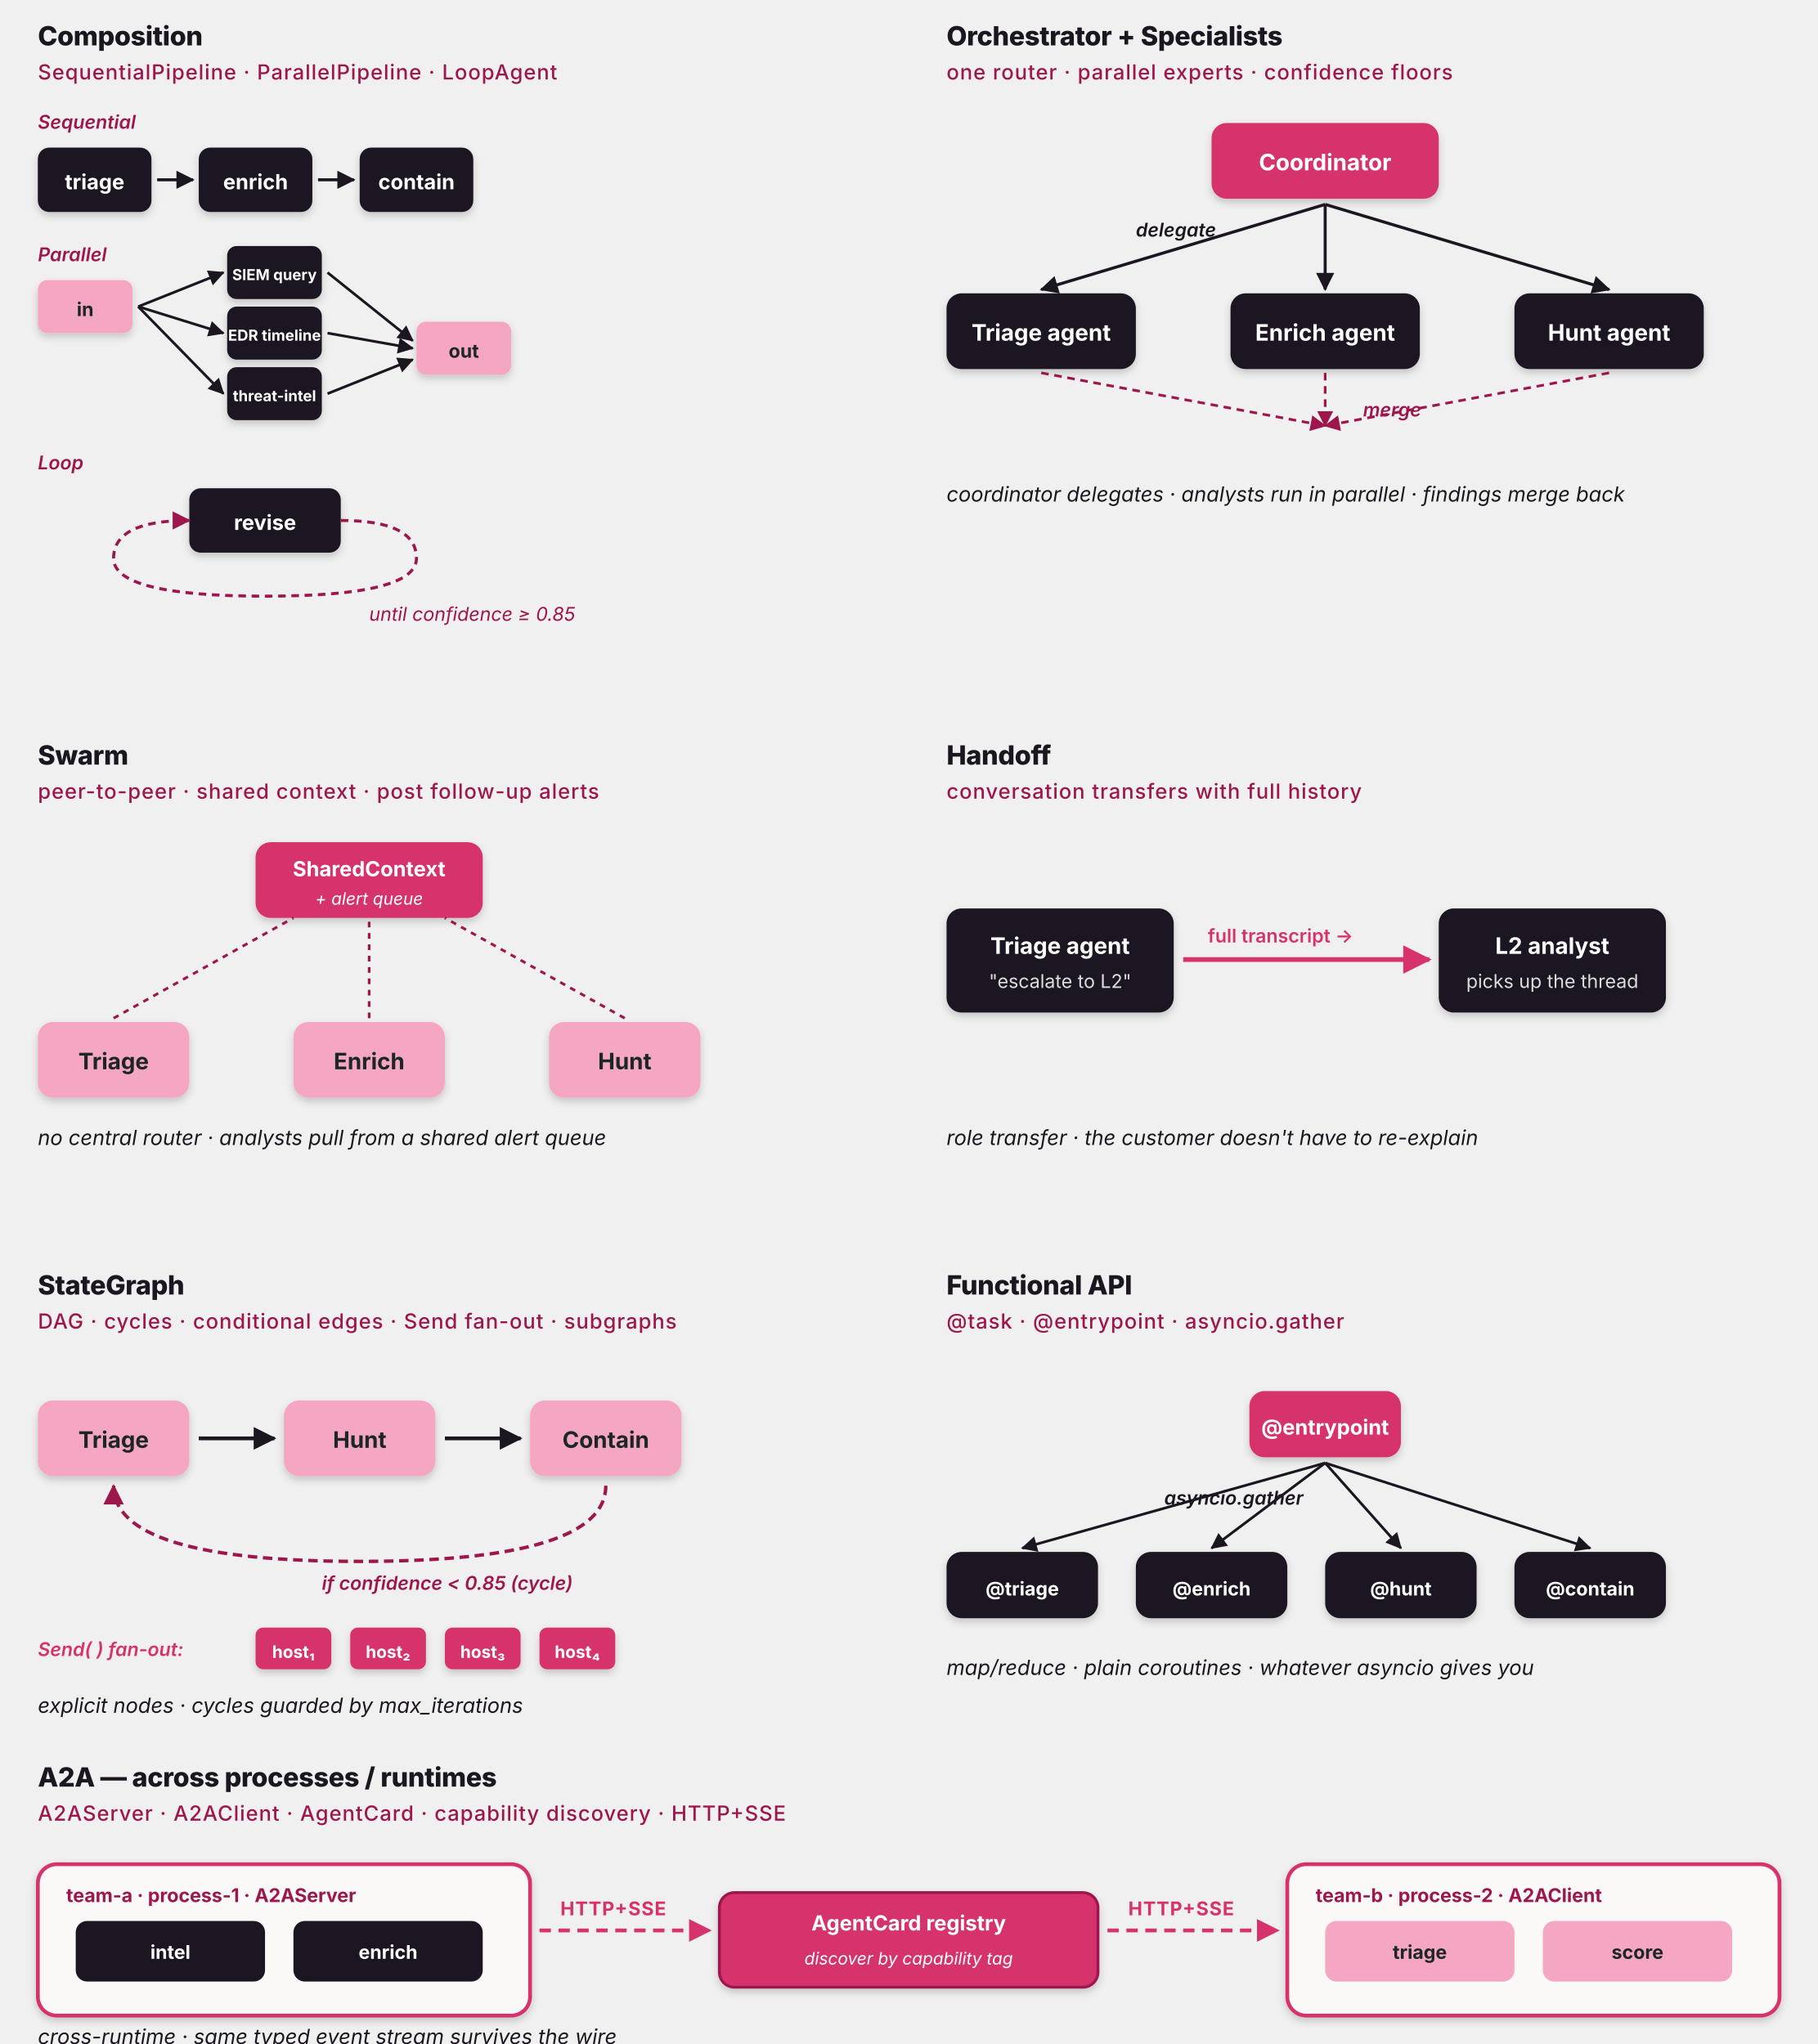
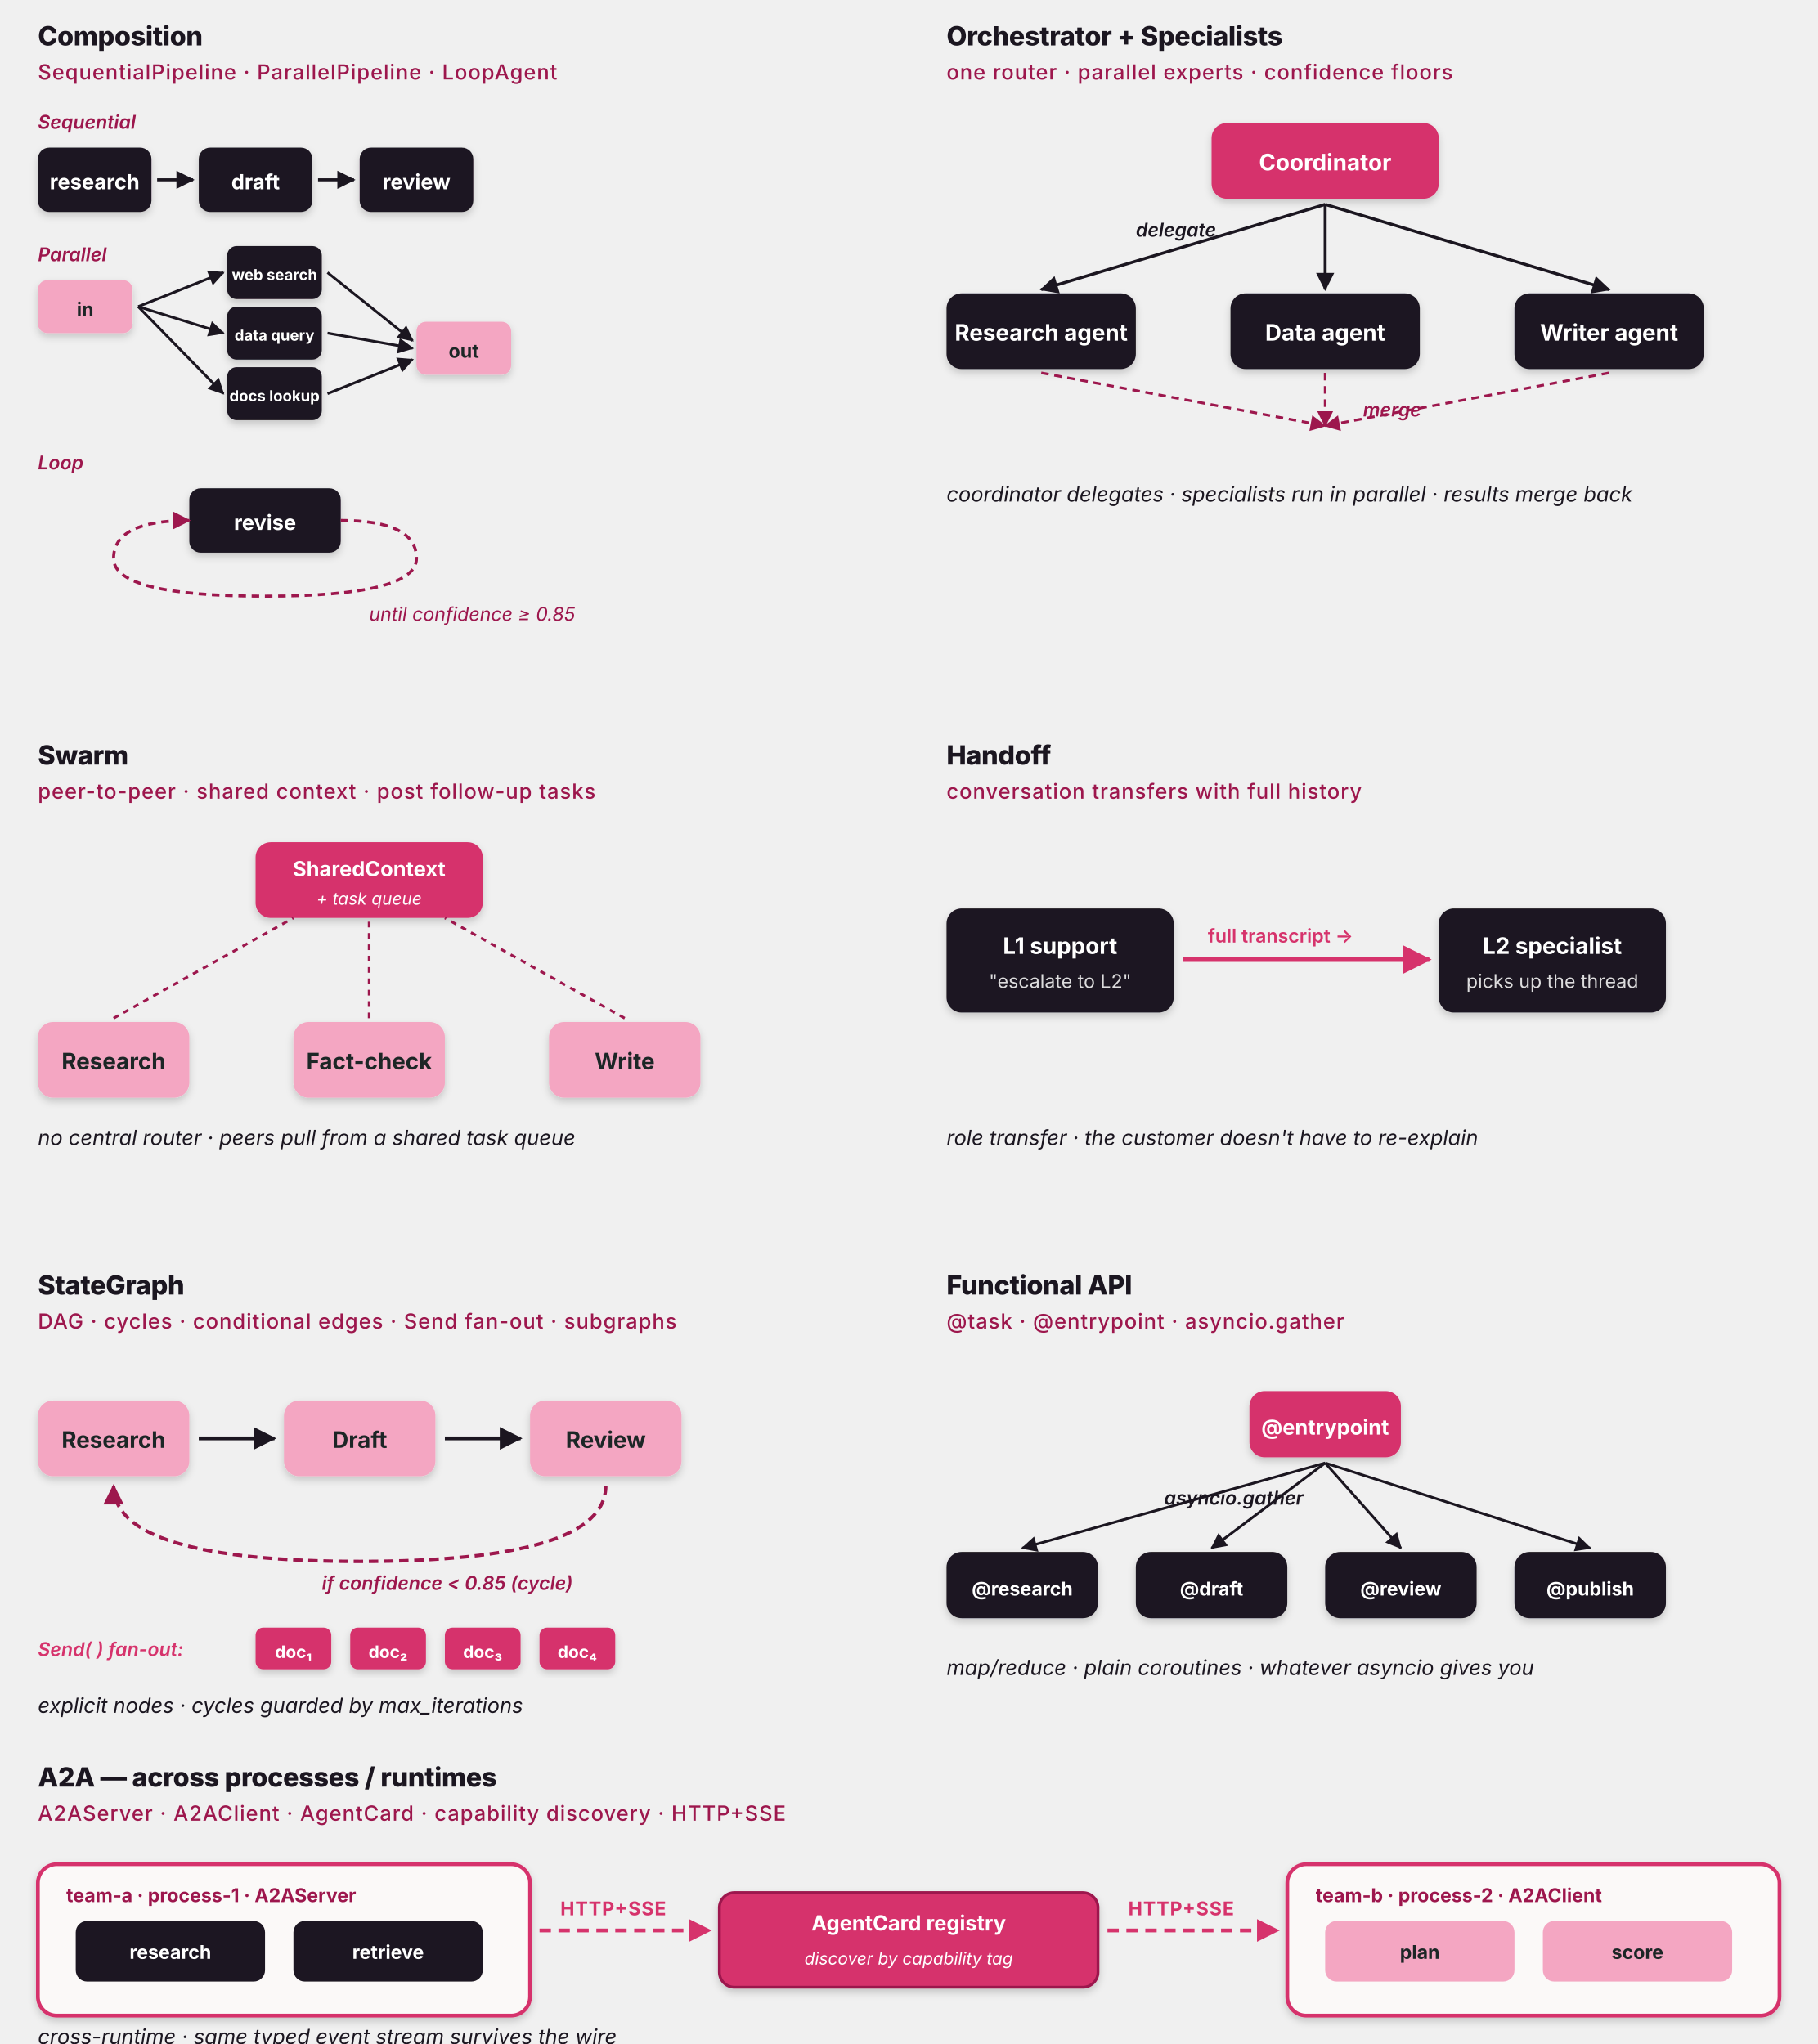
<svg xmlns="http://www.w3.org/2000/svg" viewBox="0 0 960 1080" font-family="-apple-system, BlinkMacSystemFont, 'Inter', sans-serif" shape-rendering="geometricPrecision">
  <defs>
    <filter id="shadow" x="-20%" y="-20%" width="140%" height="140%">
      <feGaussianBlur in="SourceAlpha" stdDeviation="2" />
      <feOffset dx="0" dy="2" result="off" />
      <feComponentTransfer>
        <feFuncA type="linear" slope="0.18" />
      </feComponentTransfer>
      <feMerge>
        <feMergeNode />
        <feMergeNode in="SourceGraphic" />
      </feMerge>
    </filter>
    <marker id="arr" viewBox="0 0 12 12" refX="11" refY="6" markerWidth="6" markerHeight="6" orient="auto-start-reverse">
      <path d="M 0,0 L 12,6 L 0,12 z" fill="#1B1620" />
    </marker>
    <marker id="arr-mauve" viewBox="0 0 12 12" refX="11" refY="6" markerWidth="6" markerHeight="6" orient="auto-start-reverse">
      <path d="M 0,0 L 12,6 L 0,12 z" fill="#9D174D" />
    </marker>
    <marker id="arr-red" viewBox="0 0 12 12" refX="11" refY="6" markerWidth="6" markerHeight="6" orient="auto-start-reverse">
      <path d="M 0,0 L 12,6 L 0,12 z" fill="#D6336C" />
    </marker>
  </defs>
  <g transform="translate(0, 0)">
    <text x="20" y="24" font-size="14" font-weight="800" fill="#1B1620" letter-spacing="-0.01em">Composition</text>
    <text x="20" y="42" font-size="11" font-weight="500" fill="#9D174D" letter-spacing="0.04em">SequentialPipeline · ParallelPipeline · LoopAgent</text>
    <text x="20" y="68" font-size="10" font-weight="600" fill="#9D174D" font-style="italic">Sequential</text>
    <g filter="url(#shadow)">
      <rect x="20" y="78" width="60" height="34" rx="6" fill="#1B1620" />
-       <text x="50" y="100" text-anchor="middle" font-size="11" font-weight="700" fill="#FFFFFF">triage</text>
+       <text x="50" y="100" text-anchor="middle" font-size="11" font-weight="700" fill="#FFFFFF">research</text>
      <rect x="105" y="78" width="60" height="34" rx="6" fill="#1B1620" />
-       <text x="135" y="100" text-anchor="middle" font-size="11" font-weight="700" fill="#FFFFFF">enrich</text>
+       <text x="135" y="100" text-anchor="middle" font-size="11" font-weight="700" fill="#FFFFFF">draft</text>
      <rect x="190" y="78" width="60" height="34" rx="6" fill="#1B1620" />
-       <text x="220" y="100" text-anchor="middle" font-size="11" font-weight="700" fill="#FFFFFF">contain</text>
+       <text x="220" y="100" text-anchor="middle" font-size="11" font-weight="700" fill="#FFFFFF">review</text>
    </g>
    <line x1="83" y1="95" x2="102" y2="95" stroke="#1B1620" stroke-width="1.6" marker-end="url(#arr)" />
    <line x1="168" y1="95" x2="187" y2="95" stroke="#1B1620" stroke-width="1.6" marker-end="url(#arr)" />
    <text x="20" y="138" font-size="10" font-weight="600" fill="#9D174D" font-style="italic">Parallel</text>
    <g filter="url(#shadow)">
      <rect x="20" y="148" width="50" height="28" rx="5" fill="#F4A6C2" />
      <text x="45" y="167" text-anchor="middle" font-size="10" font-weight="700" fill="#1F2828">in</text>
      <rect x="120" y="130" width="50" height="28" rx="5" fill="#1B1620" />
-       <text x="145" y="148" text-anchor="middle" font-size="8" font-weight="700" fill="#FFFFFF">SIEM query</text>
+       <text x="145" y="148" text-anchor="middle" font-size="8" font-weight="700" fill="#FFFFFF">web search</text>
      <rect x="120" y="162" width="50" height="28" rx="5" fill="#1B1620" />
-       <text x="145" y="180" text-anchor="middle" font-size="8" font-weight="700" fill="#FFFFFF">EDR timeline</text>
+       <text x="145" y="180" text-anchor="middle" font-size="8" font-weight="700" fill="#FFFFFF">data query</text>
      <rect x="120" y="194" width="50" height="28" rx="5" fill="#1B1620" />
-       <text x="145" y="212" text-anchor="middle" font-size="8" font-weight="700" fill="#FFFFFF">threat-intel</text>
+       <text x="145" y="212" text-anchor="middle" font-size="8" font-weight="700" fill="#FFFFFF">docs lookup</text>
      <rect x="220" y="170" width="50" height="28" rx="5" fill="#F4A6C2" />
      <text x="245" y="189" text-anchor="middle" font-size="10" font-weight="700" fill="#1F2828">out</text>
    </g>
    <line x1="73" y1="162" x2="118" y2="144" stroke="#1B1620" stroke-width="1.4" marker-end="url(#arr)" />
    <line x1="73" y1="162" x2="118" y2="176" stroke="#1B1620" stroke-width="1.4" marker-end="url(#arr)" />
    <line x1="73" y1="162" x2="118" y2="208" stroke="#1B1620" stroke-width="1.4" marker-end="url(#arr)" />
    <line x1="173" y1="144" x2="218" y2="180" stroke="#1B1620" stroke-width="1.4" marker-end="url(#arr)" />
    <line x1="173" y1="176" x2="218" y2="184" stroke="#1B1620" stroke-width="1.4" marker-end="url(#arr)" />
    <line x1="173" y1="208" x2="218" y2="190" stroke="#1B1620" stroke-width="1.4" marker-end="url(#arr)" />
    <text x="20" y="248" font-size="10" font-weight="600" fill="#9D174D" font-style="italic">Loop</text>
    <g filter="url(#shadow)">
      <rect x="100" y="258" width="80" height="34" rx="6" fill="#1B1620" />
      <text x="140" y="280" text-anchor="middle" font-size="11" font-weight="700" fill="#FFFFFF">revise</text>
    </g>
    <path d="M 180 275 Q 220 275, 220 295 Q 220 315, 140 315 Q 60 315, 60 295 Q 60 275, 100 275" stroke="#9D174D" stroke-width="1.6" fill="none" stroke-dasharray="4,3" marker-end="url(#arr-mauve)" />
    <text x="195" y="328" font-size="10" font-style="italic" fill="#9D174D">until confidence ≥ 0.85</text>
  </g>
  <g transform="translate(480, 0)">
    <text x="20" y="24" font-size="14" font-weight="800" fill="#1B1620" letter-spacing="-0.01em">Orchestrator + Specialists</text>
    <text x="20" y="42" font-size="11" font-weight="500" fill="#9D174D" letter-spacing="0.04em">one router · parallel experts · confidence floors</text>
    <g filter="url(#shadow)">
      <rect x="160" y="65" width="120" height="40" rx="8" fill="#D6336C" />
      <text x="220" y="90" text-anchor="middle" font-size="12" font-weight="700" fill="#FFFFFF">Coordinator</text>
      <rect x="20" y="155" width="100" height="40" rx="8" fill="#1B1620" />
-       <text x="70" y="180" text-anchor="middle" font-size="12" font-weight="700" fill="#FFFFFF">Triage agent</text>
+       <text x="70" y="180" text-anchor="middle" font-size="12" font-weight="700" fill="#FFFFFF">Research agent</text>
      <rect x="170" y="155" width="100" height="40" rx="8" fill="#1B1620" />
-       <text x="220" y="180" text-anchor="middle" font-size="12" font-weight="700" fill="#FFFFFF">Enrich agent</text>
+       <text x="220" y="180" text-anchor="middle" font-size="12" font-weight="700" fill="#FFFFFF">Data agent</text>
      <rect x="320" y="155" width="100" height="40" rx="8" fill="#1B1620" />
-       <text x="370" y="180" text-anchor="middle" font-size="12" font-weight="700" fill="#FFFFFF">Hunt agent</text>
+       <text x="370" y="180" text-anchor="middle" font-size="12" font-weight="700" fill="#FFFFFF">Writer agent</text>
    </g>
    <line x1="220" y1="108" x2="70" y2="153" stroke="#1B1620" stroke-width="1.6" marker-end="url(#arr)" />
    <line x1="220" y1="108" x2="220" y2="153" stroke="#1B1620" stroke-width="1.6" marker-end="url(#arr)" />
    <line x1="220" y1="108" x2="370" y2="153" stroke="#1B1620" stroke-width="1.6" marker-end="url(#arr)" />
    <line x1="70" y1="197" x2="220" y2="225" stroke="#9D174D" stroke-width="1.4" stroke-dasharray="4,3" marker-end="url(#arr-mauve)" />
    <line x1="220" y1="197" x2="220" y2="225" stroke="#9D174D" stroke-width="1.4" stroke-dasharray="4,3" marker-end="url(#arr-mauve)" />
    <line x1="370" y1="197" x2="220" y2="225" stroke="#9D174D" stroke-width="1.4" stroke-dasharray="4,3" marker-end="url(#arr-mauve)" />
    <text x="120" y="125" font-size="10" font-weight="600" fill="#1B1620" font-style="italic">delegate</text>
    <text x="240" y="220" font-size="10" font-weight="600" fill="#9D174D" font-style="italic">merge</text>
-     <text x="20" y="265" font-size="11" fill="#1B1620" font-style="italic">coordinator delegates · analysts run in parallel · findings merge back</text>
+     <text x="20" y="265" font-size="11" fill="#1B1620" font-style="italic">coordinator delegates · specialists run in parallel · results merge back</text>
  </g>
  <g transform="translate(0, 380)">
    <text x="20" y="24" font-size="14" font-weight="800" fill="#1B1620" letter-spacing="-0.01em">Swarm</text>
-     <text x="20" y="42" font-size="11" font-weight="500" fill="#9D174D" letter-spacing="0.04em">peer-to-peer · shared context · post follow-up alerts</text>
+     <text x="20" y="42" font-size="11" font-weight="500" fill="#9D174D" letter-spacing="0.04em">peer-to-peer · shared context · post follow-up tasks</text>
    <g filter="url(#shadow)">
      <rect x="135" y="65" width="120" height="40" rx="8" fill="#D6336C" />
      <text x="195" y="83" text-anchor="middle" font-size="11" font-weight="700" fill="#FFFFFF">SharedContext</text>
-       <text x="195" y="98" text-anchor="middle" font-size="9" font-style="italic" fill="#FFFFFF">+ alert queue</text>
+       <text x="195" y="98" text-anchor="middle" font-size="9" font-style="italic" fill="#FFFFFF">+ task queue</text>
      <rect x="20" y="160" width="80" height="40" rx="8" fill="#F4A6C2" />
-       <text x="60" y="185" text-anchor="middle" font-size="12" font-weight="700" fill="#1F2828">Triage</text>
+       <text x="60" y="185" text-anchor="middle" font-size="12" font-weight="700" fill="#1F2828">Research</text>
      <rect x="155" y="160" width="80" height="40" rx="8" fill="#F4A6C2" />
-       <text x="195" y="185" text-anchor="middle" font-size="12" font-weight="700" fill="#1F2828">Enrich</text>
+       <text x="195" y="185" text-anchor="middle" font-size="12" font-weight="700" fill="#1F2828">Fact-check</text>
      <rect x="290" y="160" width="80" height="40" rx="8" fill="#F4A6C2" />
-       <text x="330" y="185" text-anchor="middle" font-size="12" font-weight="700" fill="#1F2828">Hunt</text>
+       <text x="330" y="185" text-anchor="middle" font-size="12" font-weight="700" fill="#1F2828">Write</text>
    </g>
    <line x1="60" y1="158" x2="155" y2="105" stroke="#9D174D" stroke-width="1.4" stroke-dasharray="3,3" />
    <line x1="195" y1="158" x2="195" y2="105" stroke="#9D174D" stroke-width="1.4" stroke-dasharray="3,3" />
    <line x1="330" y1="158" x2="235" y2="105" stroke="#9D174D" stroke-width="1.4" stroke-dasharray="3,3" />
-     <text x="20" y="225" font-size="11" fill="#1B1620" font-style="italic">no central router · analysts pull from a shared alert queue</text>
+     <text x="20" y="225" font-size="11" fill="#1B1620" font-style="italic">no central router · peers pull from a shared task queue</text>
  </g>
  <g transform="translate(480, 380)">
    <text x="20" y="24" font-size="14" font-weight="800" fill="#1B1620" letter-spacing="-0.01em">Handoff</text>
    <text x="20" y="42" font-size="11" font-weight="500" fill="#9D174D" letter-spacing="0.04em">conversation transfers with full history</text>
    <g filter="url(#shadow)">
      <rect x="20" y="100" width="120" height="55" rx="8" fill="#1B1620" />
-       <text x="80" y="124" text-anchor="middle" font-size="12" font-weight="700" fill="#FFFFFF">Triage agent</text>
+       <text x="80" y="124" text-anchor="middle" font-size="12" font-weight="700" fill="#FFFFFF">L1 support</text>
      <text x="80" y="142" text-anchor="middle" font-size="10" fill="#FFFFFF" opacity="0.85">"escalate to L2"</text>
      <rect x="280" y="100" width="120" height="55" rx="8" fill="#1B1620" />
-       <text x="340" y="124" text-anchor="middle" font-size="12" font-weight="700" fill="#FFFFFF">L2 analyst</text>
+       <text x="340" y="124" text-anchor="middle" font-size="12" font-weight="700" fill="#FFFFFF">L2 specialist</text>
      <text x="340" y="142" text-anchor="middle" font-size="10" fill="#FFFFFF" opacity="0.85">picks up the thread</text>
    </g>
    <path d="M 145 127 L 275 127" stroke="#D6336C" stroke-width="2.5" marker-end="url(#arr-red)" />
    <text x="158" y="118" font-size="10" font-weight="600" fill="#D6336C">full transcript →</text>
    <text x="20" y="225" font-size="11" fill="#1B1620" font-style="italic">role transfer · the customer doesn't have to re-explain</text>
  </g>
  <g transform="translate(0, 660)">
    <text x="20" y="24" font-size="14" font-weight="800" fill="#1B1620" letter-spacing="-0.01em">StateGraph</text>
    <text x="20" y="42" font-size="11" font-weight="500" fill="#9D174D" letter-spacing="0.04em">DAG · cycles · conditional edges · Send fan-out · subgraphs</text>
    <g filter="url(#shadow)">
      <rect x="20" y="80" width="80" height="40" rx="8" fill="#F4A6C2" />
-       <text x="60" y="105" text-anchor="middle" font-size="12" font-weight="700" fill="#1F2828">Triage</text>
+       <text x="60" y="105" text-anchor="middle" font-size="12" font-weight="700" fill="#1F2828">Research</text>
      <rect x="150" y="80" width="80" height="40" rx="8" fill="#F4A6C2" />
-       <text x="190" y="105" text-anchor="middle" font-size="12" font-weight="700" fill="#1F2828">Hunt</text>
+       <text x="190" y="105" text-anchor="middle" font-size="12" font-weight="700" fill="#1F2828">Draft</text>
      <rect x="280" y="80" width="80" height="40" rx="8" fill="#F4A6C2" />
-       <text x="320" y="105" text-anchor="middle" font-size="12" font-weight="700" fill="#1F2828">Contain</text>
+       <text x="320" y="105" text-anchor="middle" font-size="12" font-weight="700" fill="#1F2828">Review</text>
    </g>
    <line x1="105" y1="100" x2="145" y2="100" stroke="#1B1620" stroke-width="2" marker-end="url(#arr)" />
    <line x1="235" y1="100" x2="275" y2="100" stroke="#1B1620" stroke-width="2" marker-end="url(#arr)" />
    <path d="M 320 125 Q 320 165, 190 165 Q 60 165, 60 125" stroke="#9D174D" stroke-width="1.8" fill="none" stroke-dasharray="5,3" marker-end="url(#arr-mauve)" />
    <text x="170" y="180" font-size="10" font-weight="600" fill="#9D174D" font-style="italic">if confidence &lt; 0.85 (cycle)</text>
    <text x="20" y="215" font-size="10" font-weight="600" fill="#D6336C" font-style="italic">Send( ) fan-out:</text>
    <g filter="url(#shadow)">
      <rect x="135" y="200" width="40" height="22" rx="4" fill="#D6336C" />
-       <text x="155" y="216" text-anchor="middle" font-size="9" font-weight="700" fill="#FFFFFF">host₁</text>
+       <text x="155" y="216" text-anchor="middle" font-size="9" font-weight="700" fill="#FFFFFF">doc₁</text>
      <rect x="185" y="200" width="40" height="22" rx="4" fill="#D6336C" />
-       <text x="205" y="216" text-anchor="middle" font-size="9" font-weight="700" fill="#FFFFFF">host₂</text>
+       <text x="205" y="216" text-anchor="middle" font-size="9" font-weight="700" fill="#FFFFFF">doc₂</text>
      <rect x="235" y="200" width="40" height="22" rx="4" fill="#D6336C" />
-       <text x="255" y="216" text-anchor="middle" font-size="9" font-weight="700" fill="#FFFFFF">host₃</text>
+       <text x="255" y="216" text-anchor="middle" font-size="9" font-weight="700" fill="#FFFFFF">doc₃</text>
      <rect x="285" y="200" width="40" height="22" rx="4" fill="#D6336C" />
-       <text x="305" y="216" text-anchor="middle" font-size="9" font-weight="700" fill="#FFFFFF">host₄</text>
+       <text x="305" y="216" text-anchor="middle" font-size="9" font-weight="700" fill="#FFFFFF">doc₄</text>
    </g>
    <text x="20" y="245" font-size="11" fill="#1B1620" font-style="italic">explicit nodes · cycles guarded by max_iterations</text>
  </g>
  <g transform="translate(480, 660)">
    <text x="20" y="24" font-size="14" font-weight="800" fill="#1B1620" letter-spacing="-0.01em">Functional API</text>
    <text x="20" y="42" font-size="11" font-weight="500" fill="#9D174D" letter-spacing="0.04em">@task · @entrypoint · asyncio.gather</text>
    <g filter="url(#shadow)">
      <rect x="180" y="75" width="80" height="35" rx="8" fill="#D6336C" />
      <text x="220" y="98" text-anchor="middle" font-size="11" font-weight="700" fill="#FFFFFF">@entrypoint</text>
      <rect x="20" y="160" width="80" height="35" rx="8" fill="#1B1620" />
-       <text x="60" y="183" text-anchor="middle" font-size="10" font-weight="700" fill="#FFFFFF">@triage</text>
+       <text x="60" y="183" text-anchor="middle" font-size="10" font-weight="700" fill="#FFFFFF">@research</text>
      <rect x="120" y="160" width="80" height="35" rx="8" fill="#1B1620" />
-       <text x="160" y="183" text-anchor="middle" font-size="10" font-weight="700" fill="#FFFFFF">@enrich</text>
+       <text x="160" y="183" text-anchor="middle" font-size="10" font-weight="700" fill="#FFFFFF">@draft</text>
      <rect x="220" y="160" width="80" height="35" rx="8" fill="#1B1620" />
-       <text x="260" y="183" text-anchor="middle" font-size="10" font-weight="700" fill="#FFFFFF">@hunt</text>
+       <text x="260" y="183" text-anchor="middle" font-size="10" font-weight="700" fill="#FFFFFF">@review</text>
      <rect x="320" y="160" width="80" height="35" rx="8" fill="#1B1620" />
-       <text x="360" y="183" text-anchor="middle" font-size="10" font-weight="700" fill="#FFFFFF">@contain</text>
+       <text x="360" y="183" text-anchor="middle" font-size="10" font-weight="700" fill="#FFFFFF">@publish</text>
    </g>
    <line x1="220" y1="113" x2="60" y2="158" stroke="#1B1620" stroke-width="1.4" marker-end="url(#arr)" />
    <line x1="220" y1="113" x2="160" y2="158" stroke="#1B1620" stroke-width="1.4" marker-end="url(#arr)" />
    <line x1="220" y1="113" x2="260" y2="158" stroke="#1B1620" stroke-width="1.4" marker-end="url(#arr)" />
    <line x1="220" y1="113" x2="360" y2="158" stroke="#1B1620" stroke-width="1.4" marker-end="url(#arr)" />
    <text x="135" y="135" font-size="10" font-weight="600" fill="#1B1620" font-style="italic">asyncio.gather</text>
    <text x="20" y="225" font-size="11" fill="#1B1620" font-style="italic">map/reduce · plain coroutines · whatever asyncio gives you</text>
  </g>
  <g transform="translate(0, 920)">
    <text x="20" y="24" font-size="14" font-weight="800" fill="#1B1620" letter-spacing="-0.01em">A2A — across processes / runtimes</text>
    <text x="20" y="42" font-size="11" font-weight="500" fill="#9D174D" letter-spacing="0.04em">A2AServer · A2AClient · AgentCard · capability discovery · HTTP+SSE</text>
    <g filter="url(#shadow)">
      <rect x="20" y="65" width="260" height="80" rx="10" fill="#FBF9F8" stroke="#D6336C" stroke-width="2" />
      <text x="35" y="85" font-size="10" font-weight="700" fill="#9D174D">team-a · process-1 · A2AServer</text>
      <rect x="40" y="95" width="100" height="32" rx="6" fill="#1B1620" />
-       <text x="90" y="115" text-anchor="middle" font-size="10" font-weight="700" fill="#FFFFFF">intel</text>
+       <text x="90" y="115" text-anchor="middle" font-size="10" font-weight="700" fill="#FFFFFF">research</text>
      <rect x="155" y="95" width="100" height="32" rx="6" fill="#1B1620" />
-       <text x="205" y="115" text-anchor="middle" font-size="10" font-weight="700" fill="#FFFFFF">enrich</text>
+       <text x="205" y="115" text-anchor="middle" font-size="10" font-weight="700" fill="#FFFFFF">retrieve</text>
      <rect x="380" y="80" width="200" height="50" rx="8" fill="#D6336C" stroke="#9D174D" stroke-width="1.5" />
      <text x="480" y="100" text-anchor="middle" font-size="11" font-weight="700" fill="#FFFFFF">AgentCard registry</text>
      <text x="480" y="118" text-anchor="middle" font-size="9" font-style="italic" fill="#FFFFFF">discover by capability tag</text>
      <rect x="680" y="65" width="260" height="80" rx="10" fill="#FBF9F8" stroke="#D6336C" stroke-width="2" />
      <text x="695" y="85" font-size="10" font-weight="700" fill="#9D174D">team-b · process-2 · A2AClient</text>
      <rect x="700" y="95" width="100" height="32" rx="6" fill="#F4A6C2" />
-       <text x="750" y="115" text-anchor="middle" font-size="10" font-weight="700" fill="#1F2828">triage</text>
+       <text x="750" y="115" text-anchor="middle" font-size="10" font-weight="700" fill="#1F2828">plan</text>
      <rect x="815" y="95" width="100" height="32" rx="6" fill="#F4A6C2" />
      <text x="865" y="115" text-anchor="middle" font-size="10" font-weight="700" fill="#1F2828">score</text>
    </g>
    <path d="M 285 100 L 375 100" stroke="#D6336C" stroke-width="2" fill="none" stroke-dasharray="6,4" marker-end="url(#arr-red)" />
    <path d="M 585 100 L 675 100" stroke="#D6336C" stroke-width="2" fill="none" stroke-dasharray="6,4" marker-end="url(#arr-red)" />
    <text x="296" y="92" font-size="10" font-weight="700" fill="#D6336C" letter-spacing="0.04em">HTTP+SSE</text>
    <text x="596" y="92" font-size="10" font-weight="700" fill="#D6336C" letter-spacing="0.04em">HTTP+SSE</text>
    <text x="20" y="160" font-size="11" fill="#1B1620" font-style="italic">cross-runtime · same typed event stream survives the wire</text>
  </g>
</svg>
